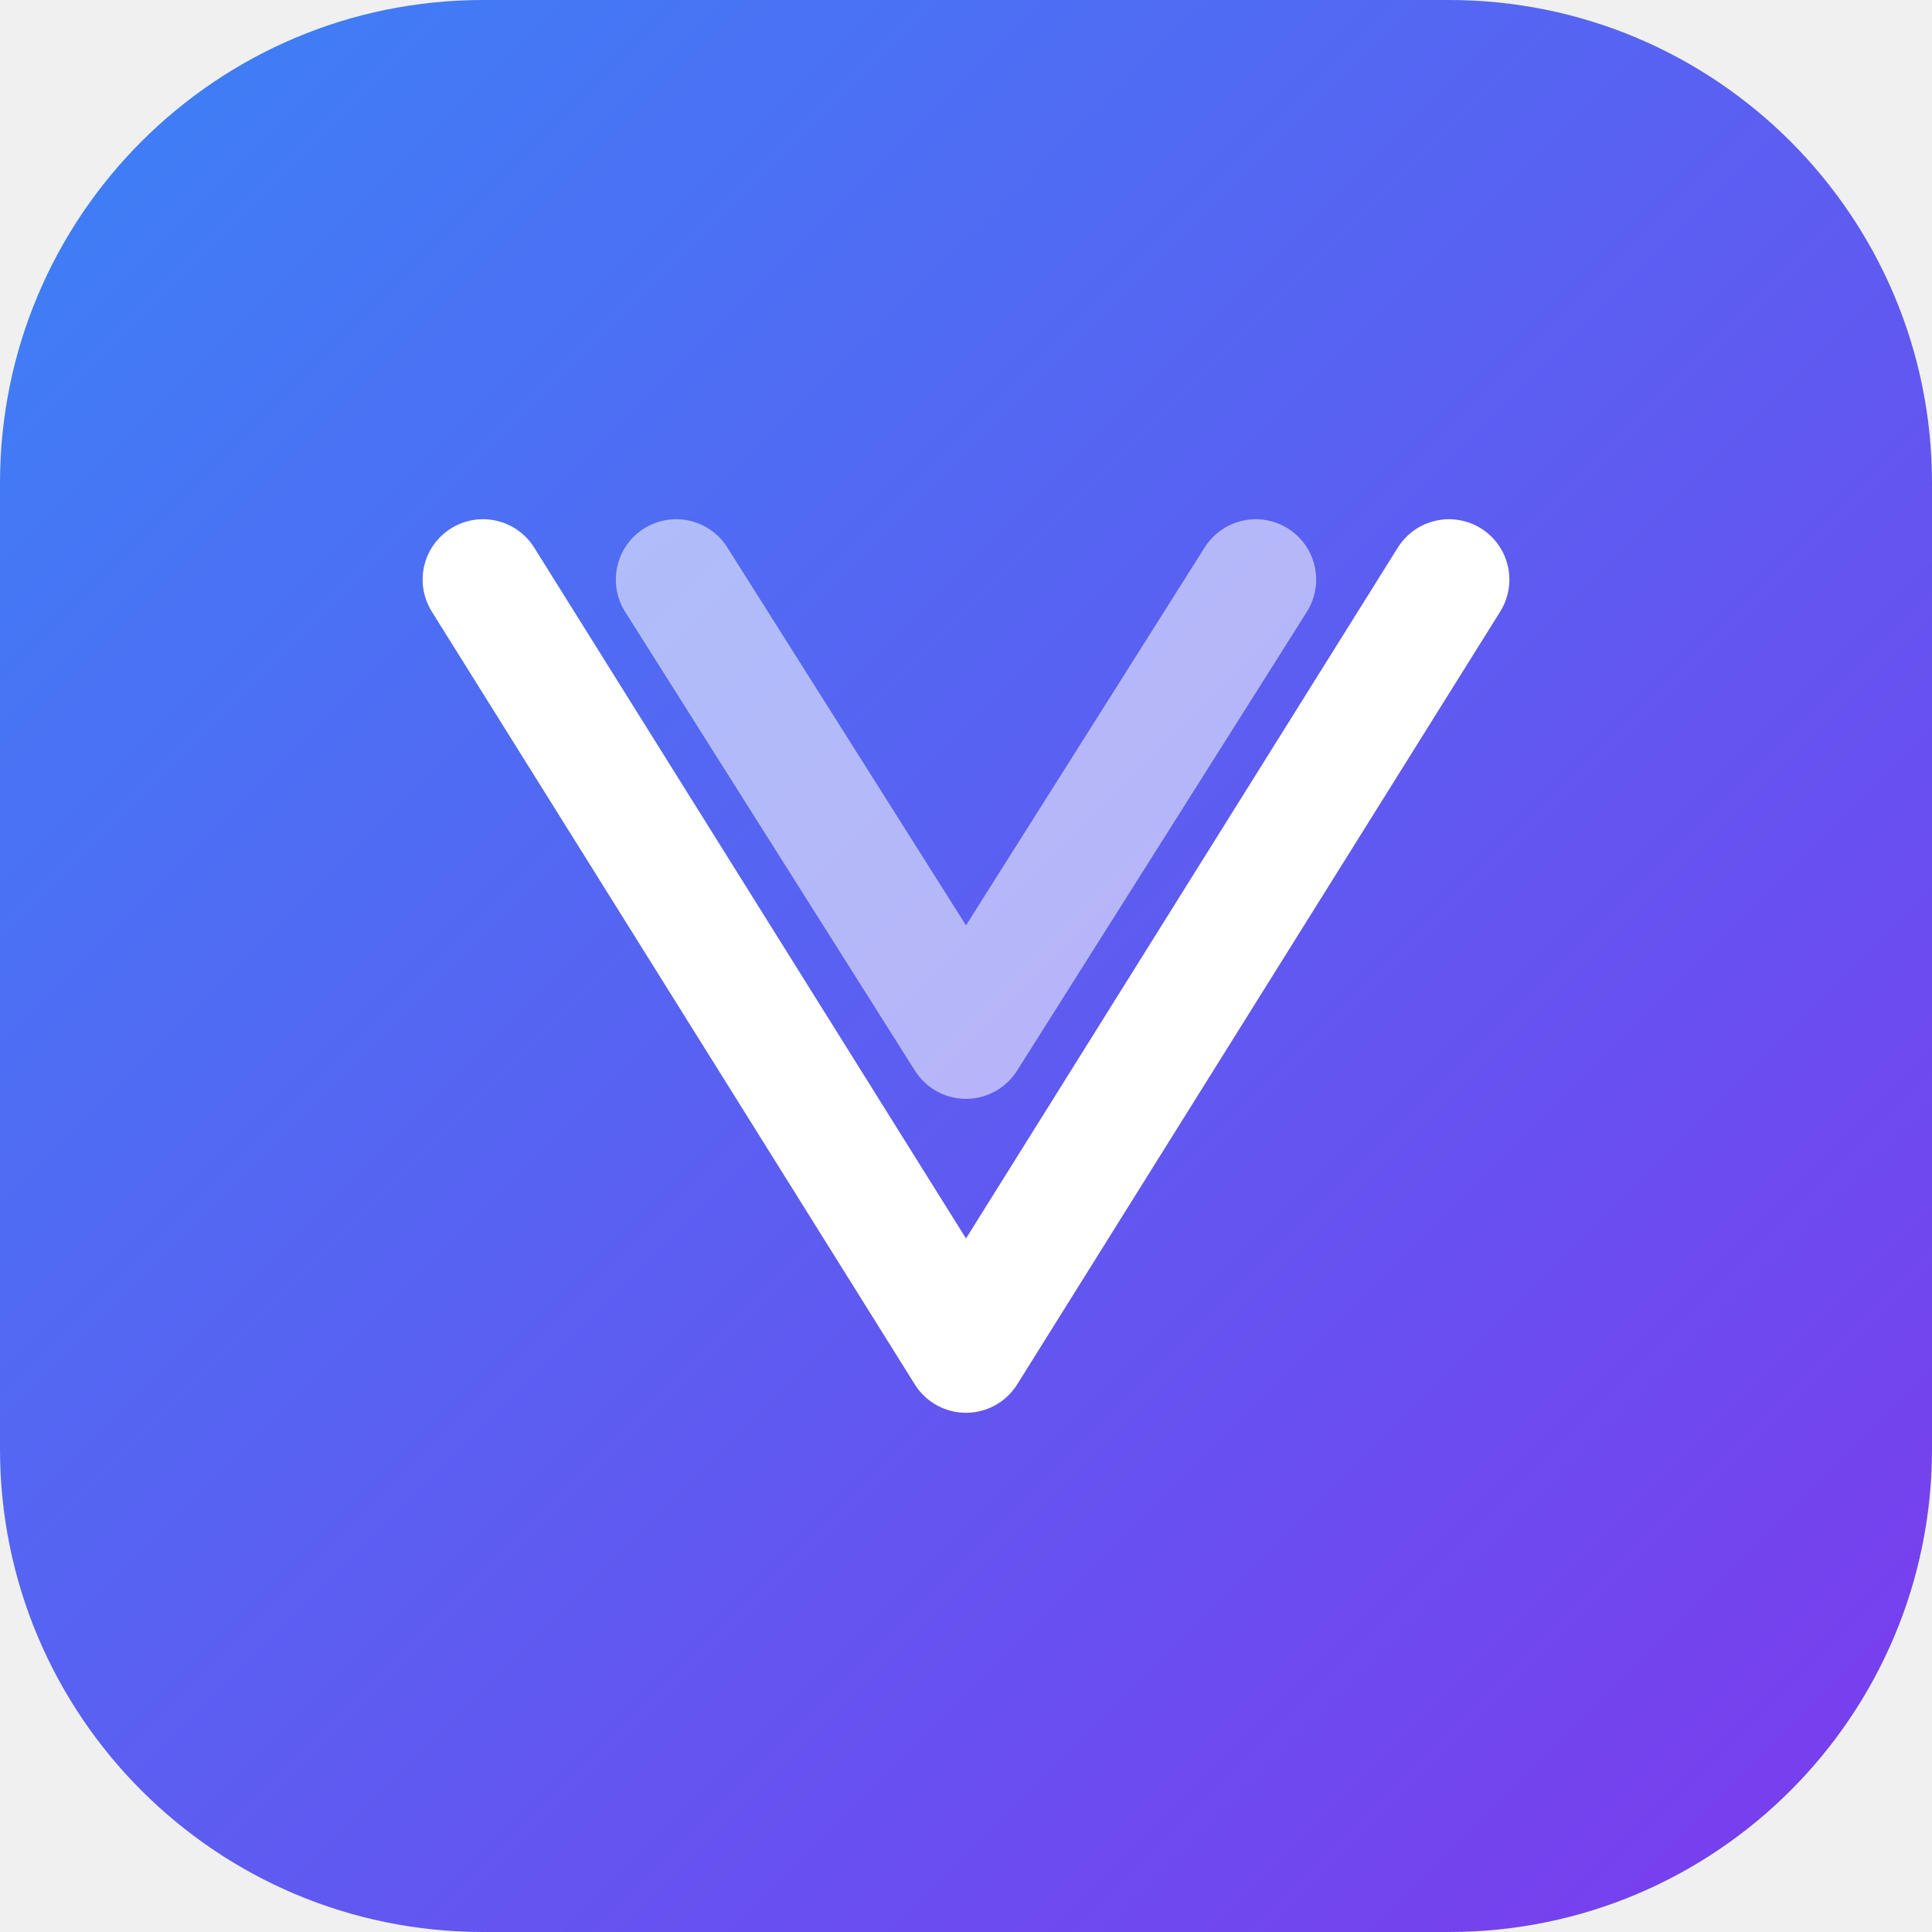
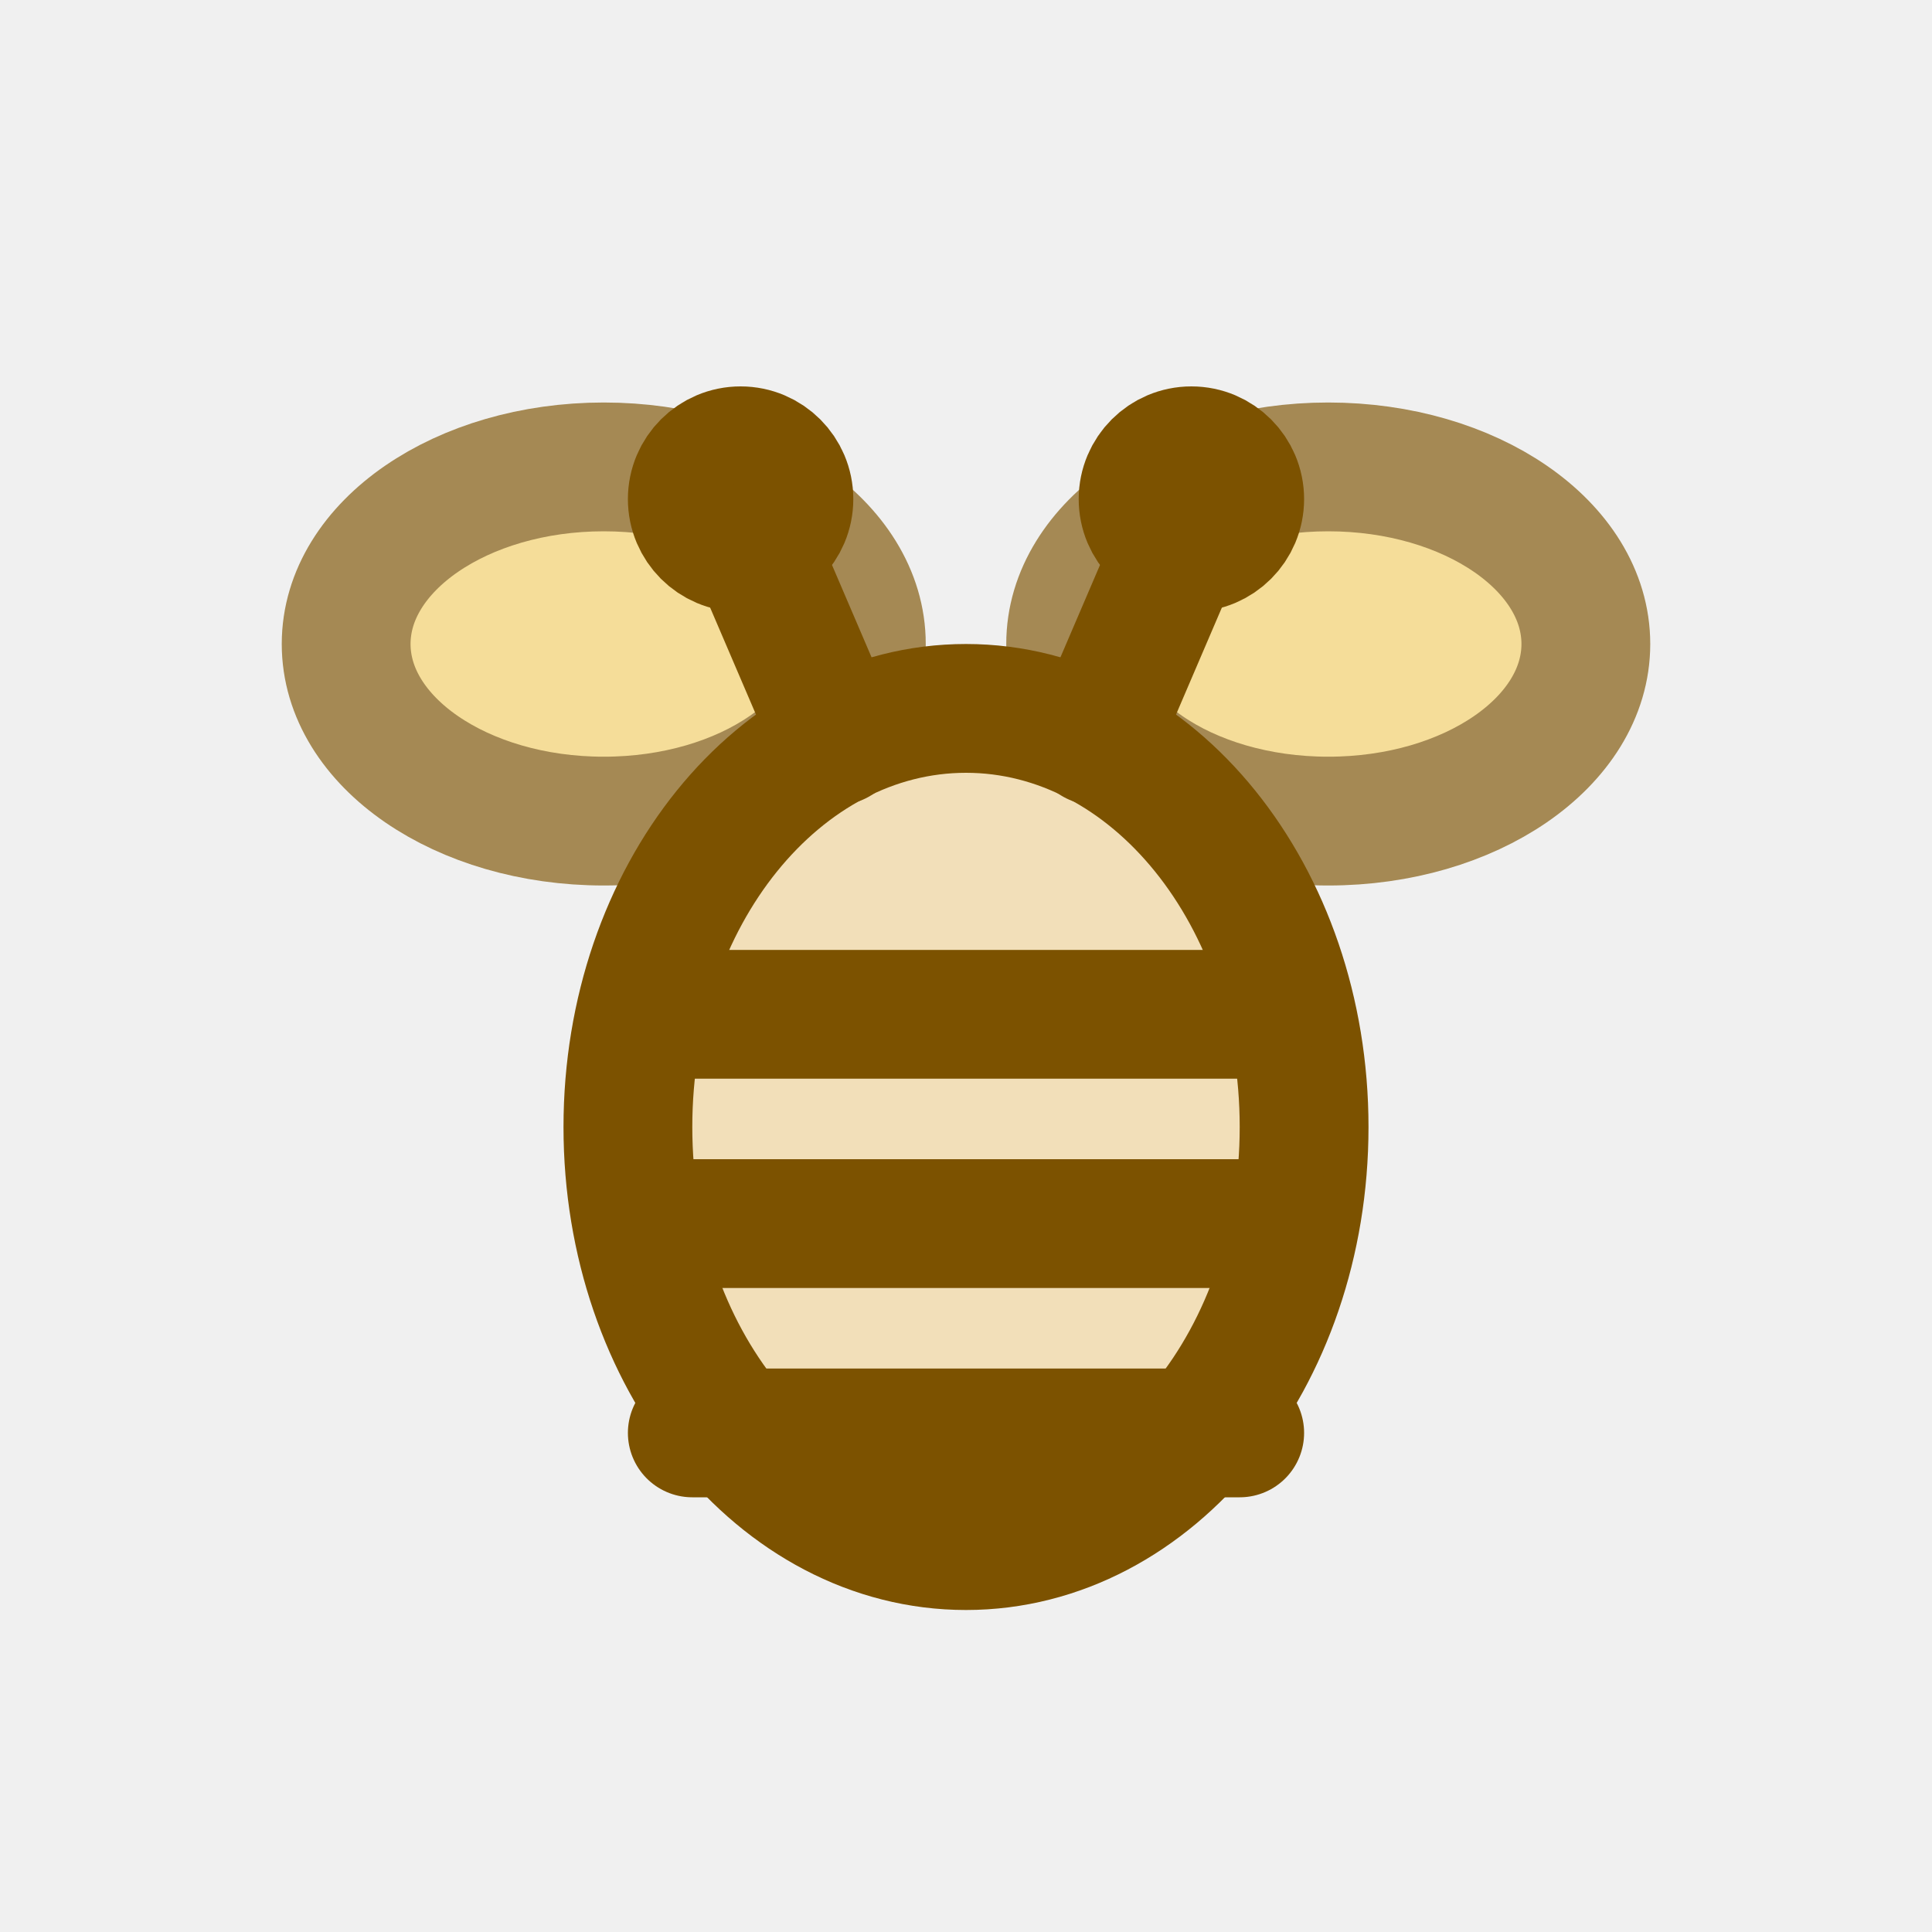
- <svg xmlns="http://www.w3.org/2000/svg" width="40" height="40" viewBox="0 0 40 40" fill="none">
-   <defs>
-     <linearGradient id="vb-gradient" x1="0" y1="0" x2="40" y2="40" gradientUnits="userSpaceOnUse">
-       <stop offset="0%" stop-color="#3B82F6" />
-       <stop offset="100%" stop-color="#7C3AED" />
-     </linearGradient>
-   </defs>
-   <rect width="40" height="40" rx="10" fill="url(#vb-gradient)" />
-   <path d="M10 12L20 28L30 12" stroke="white" stroke-width="2.5" stroke-linecap="round" stroke-linejoin="round" fill="none" />
-   <path d="M14 12L20 21.5L26 12" stroke="white" stroke-opacity="0.55" stroke-width="2.5" stroke-linecap="round" stroke-linejoin="round" fill="none" />
+ <svg xmlns="http://www.w3.org/2000/svg" width="64" height="64" viewBox="0 0 24 24" fill="none">
+   <g stroke="#7C5200" stroke-width="1.6" stroke-linecap="round" stroke-linejoin="round">
+     <ellipse cx="7.5" cy="8" rx="3.2" ry="2.2" opacity="0.65" fill="#F8D36A" />
+     <ellipse cx="16.5" cy="8" rx="3.2" ry="2.2" opacity="0.65" fill="#F8D36A" />
+     <ellipse cx="12" cy="14" rx="4.2" ry="5.2" fill="#F5B942" fill-opacity="0.32" />
+     <path d="M8.4 12.6h7.2" />
+     <path d="M8.1 15.2h7.8" />
+     <path d="M8.6 17.8h6.8" />
+     <path d="M10.4 9.2 L9.2 6.4" />
+     <path d="M13.6 9.2 L14.8 6.4" />
+     <circle cx="9.2" cy="6.2" r="0.6" fill="#7C5200" />
+     <circle cx="14.8" cy="6.2" r="0.6" fill="#7C5200" />
+   </g>
</svg>
